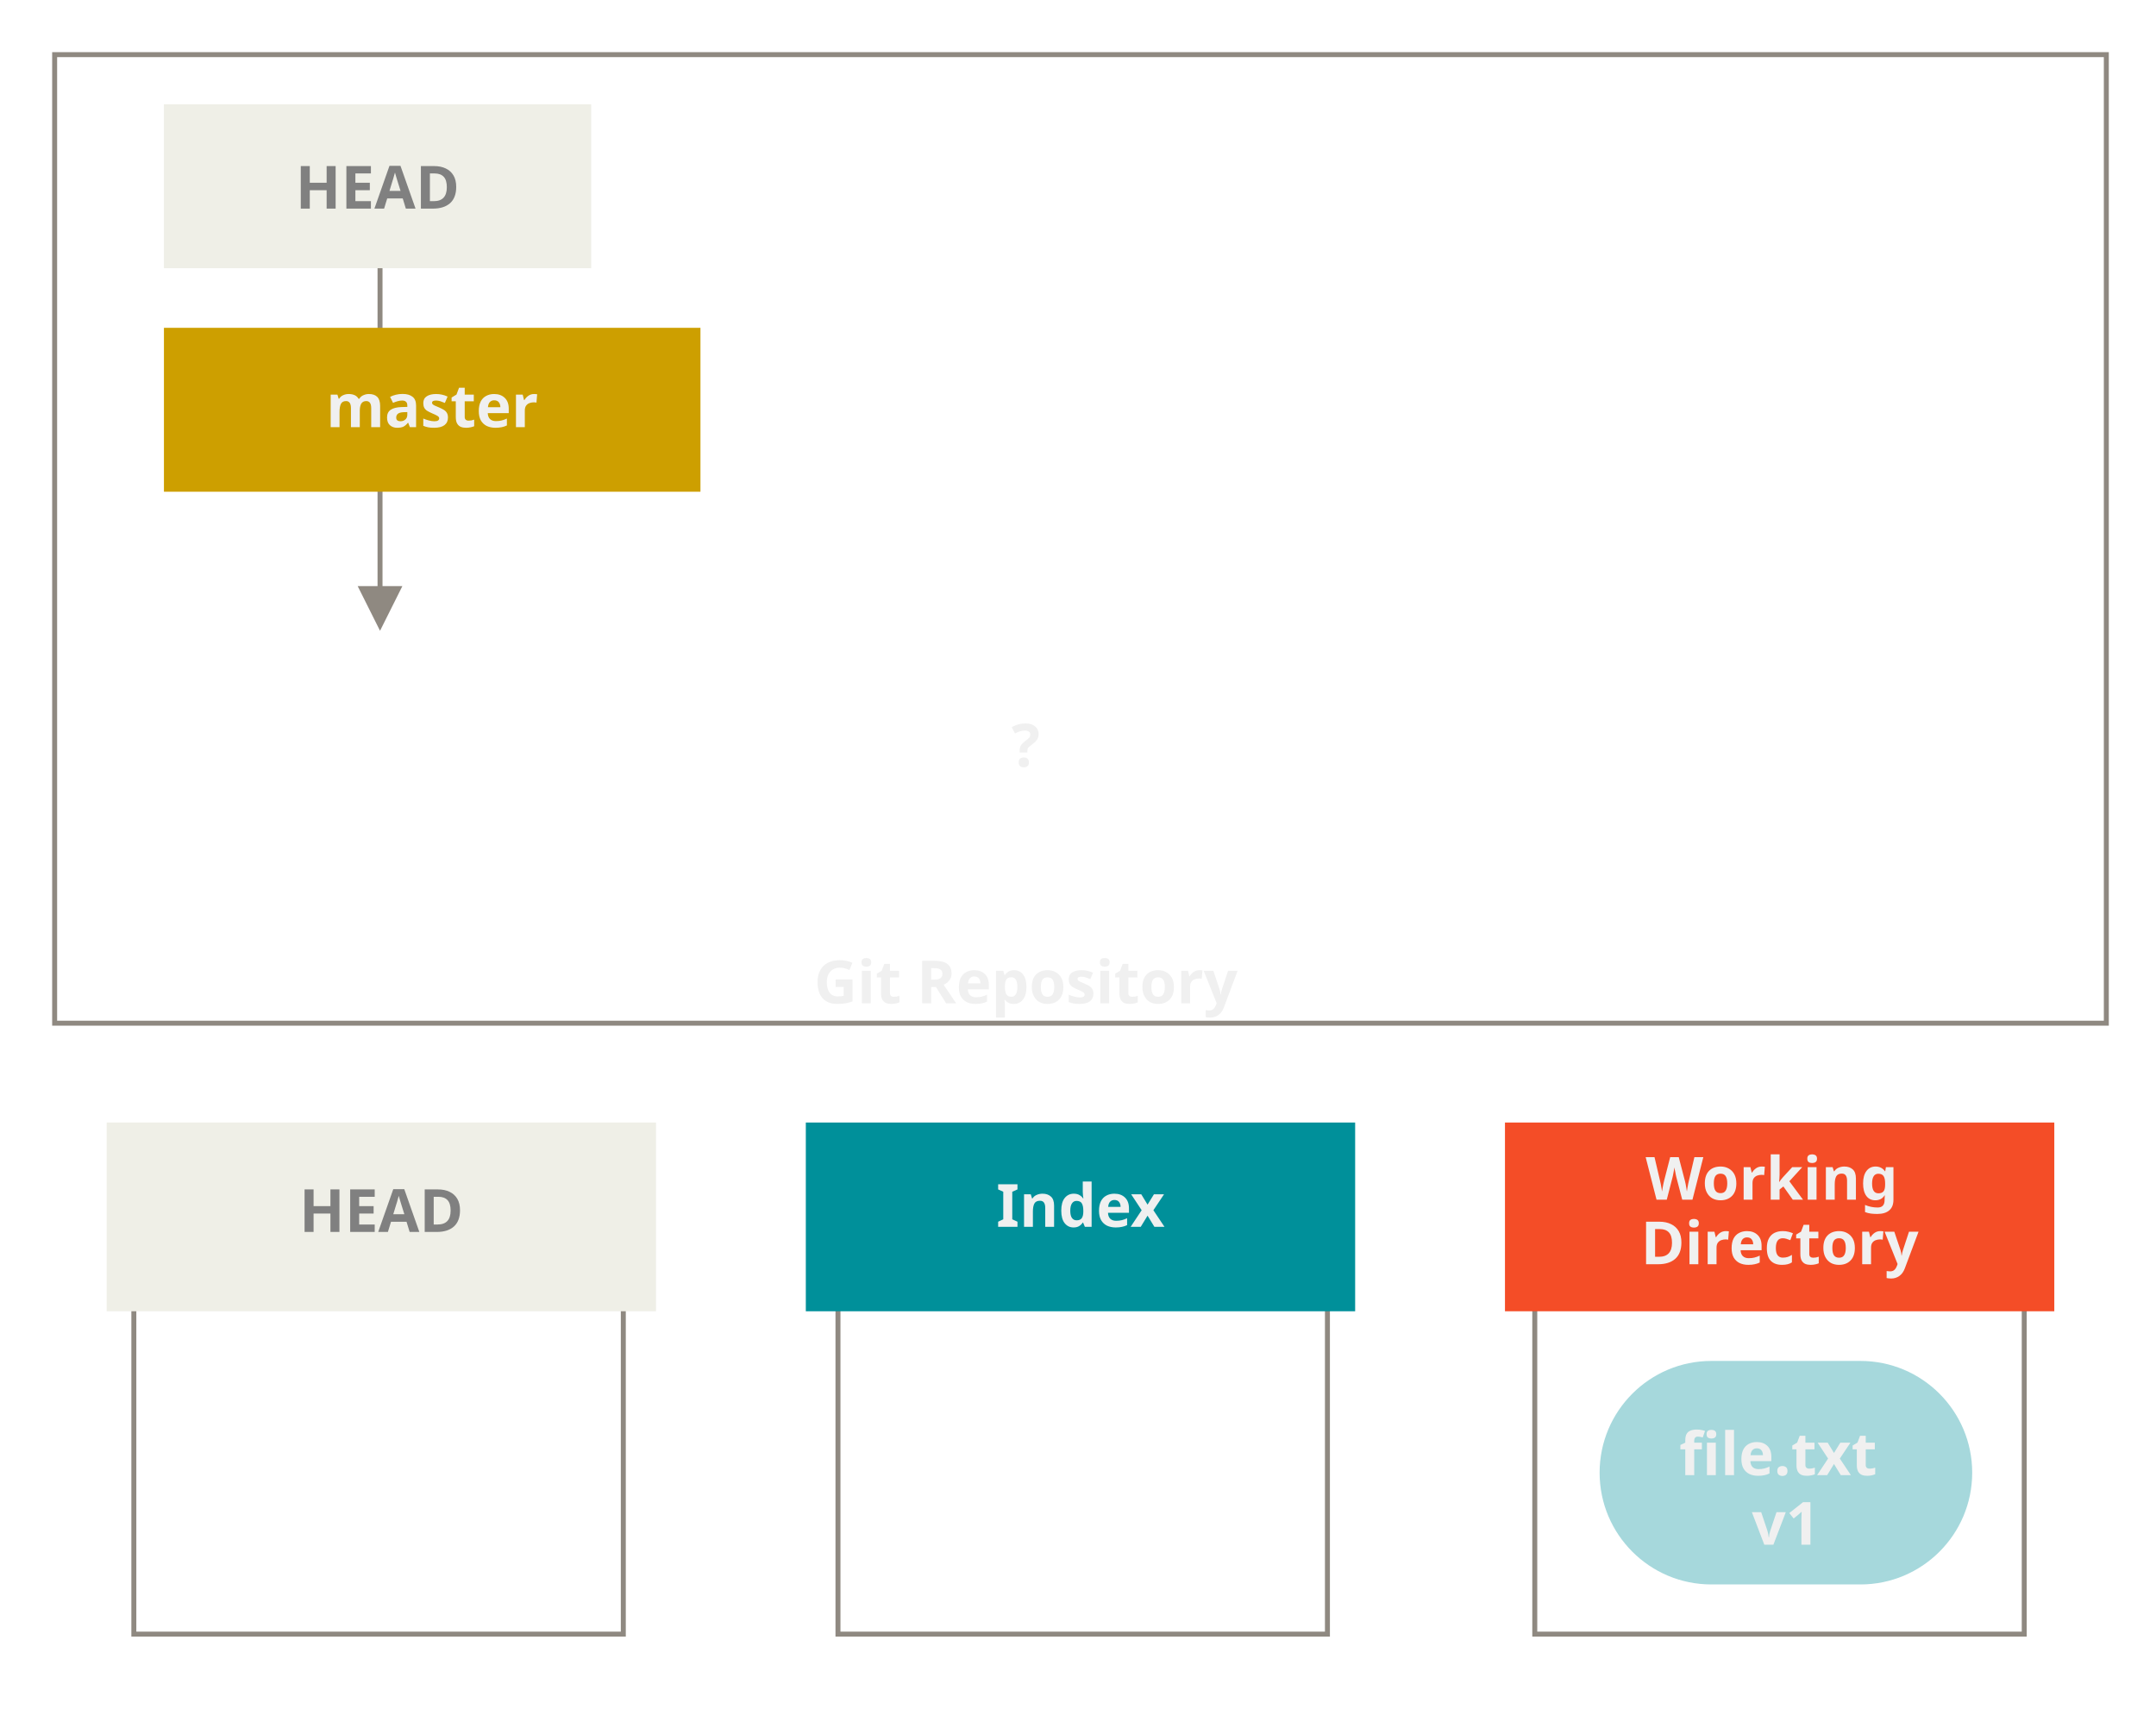
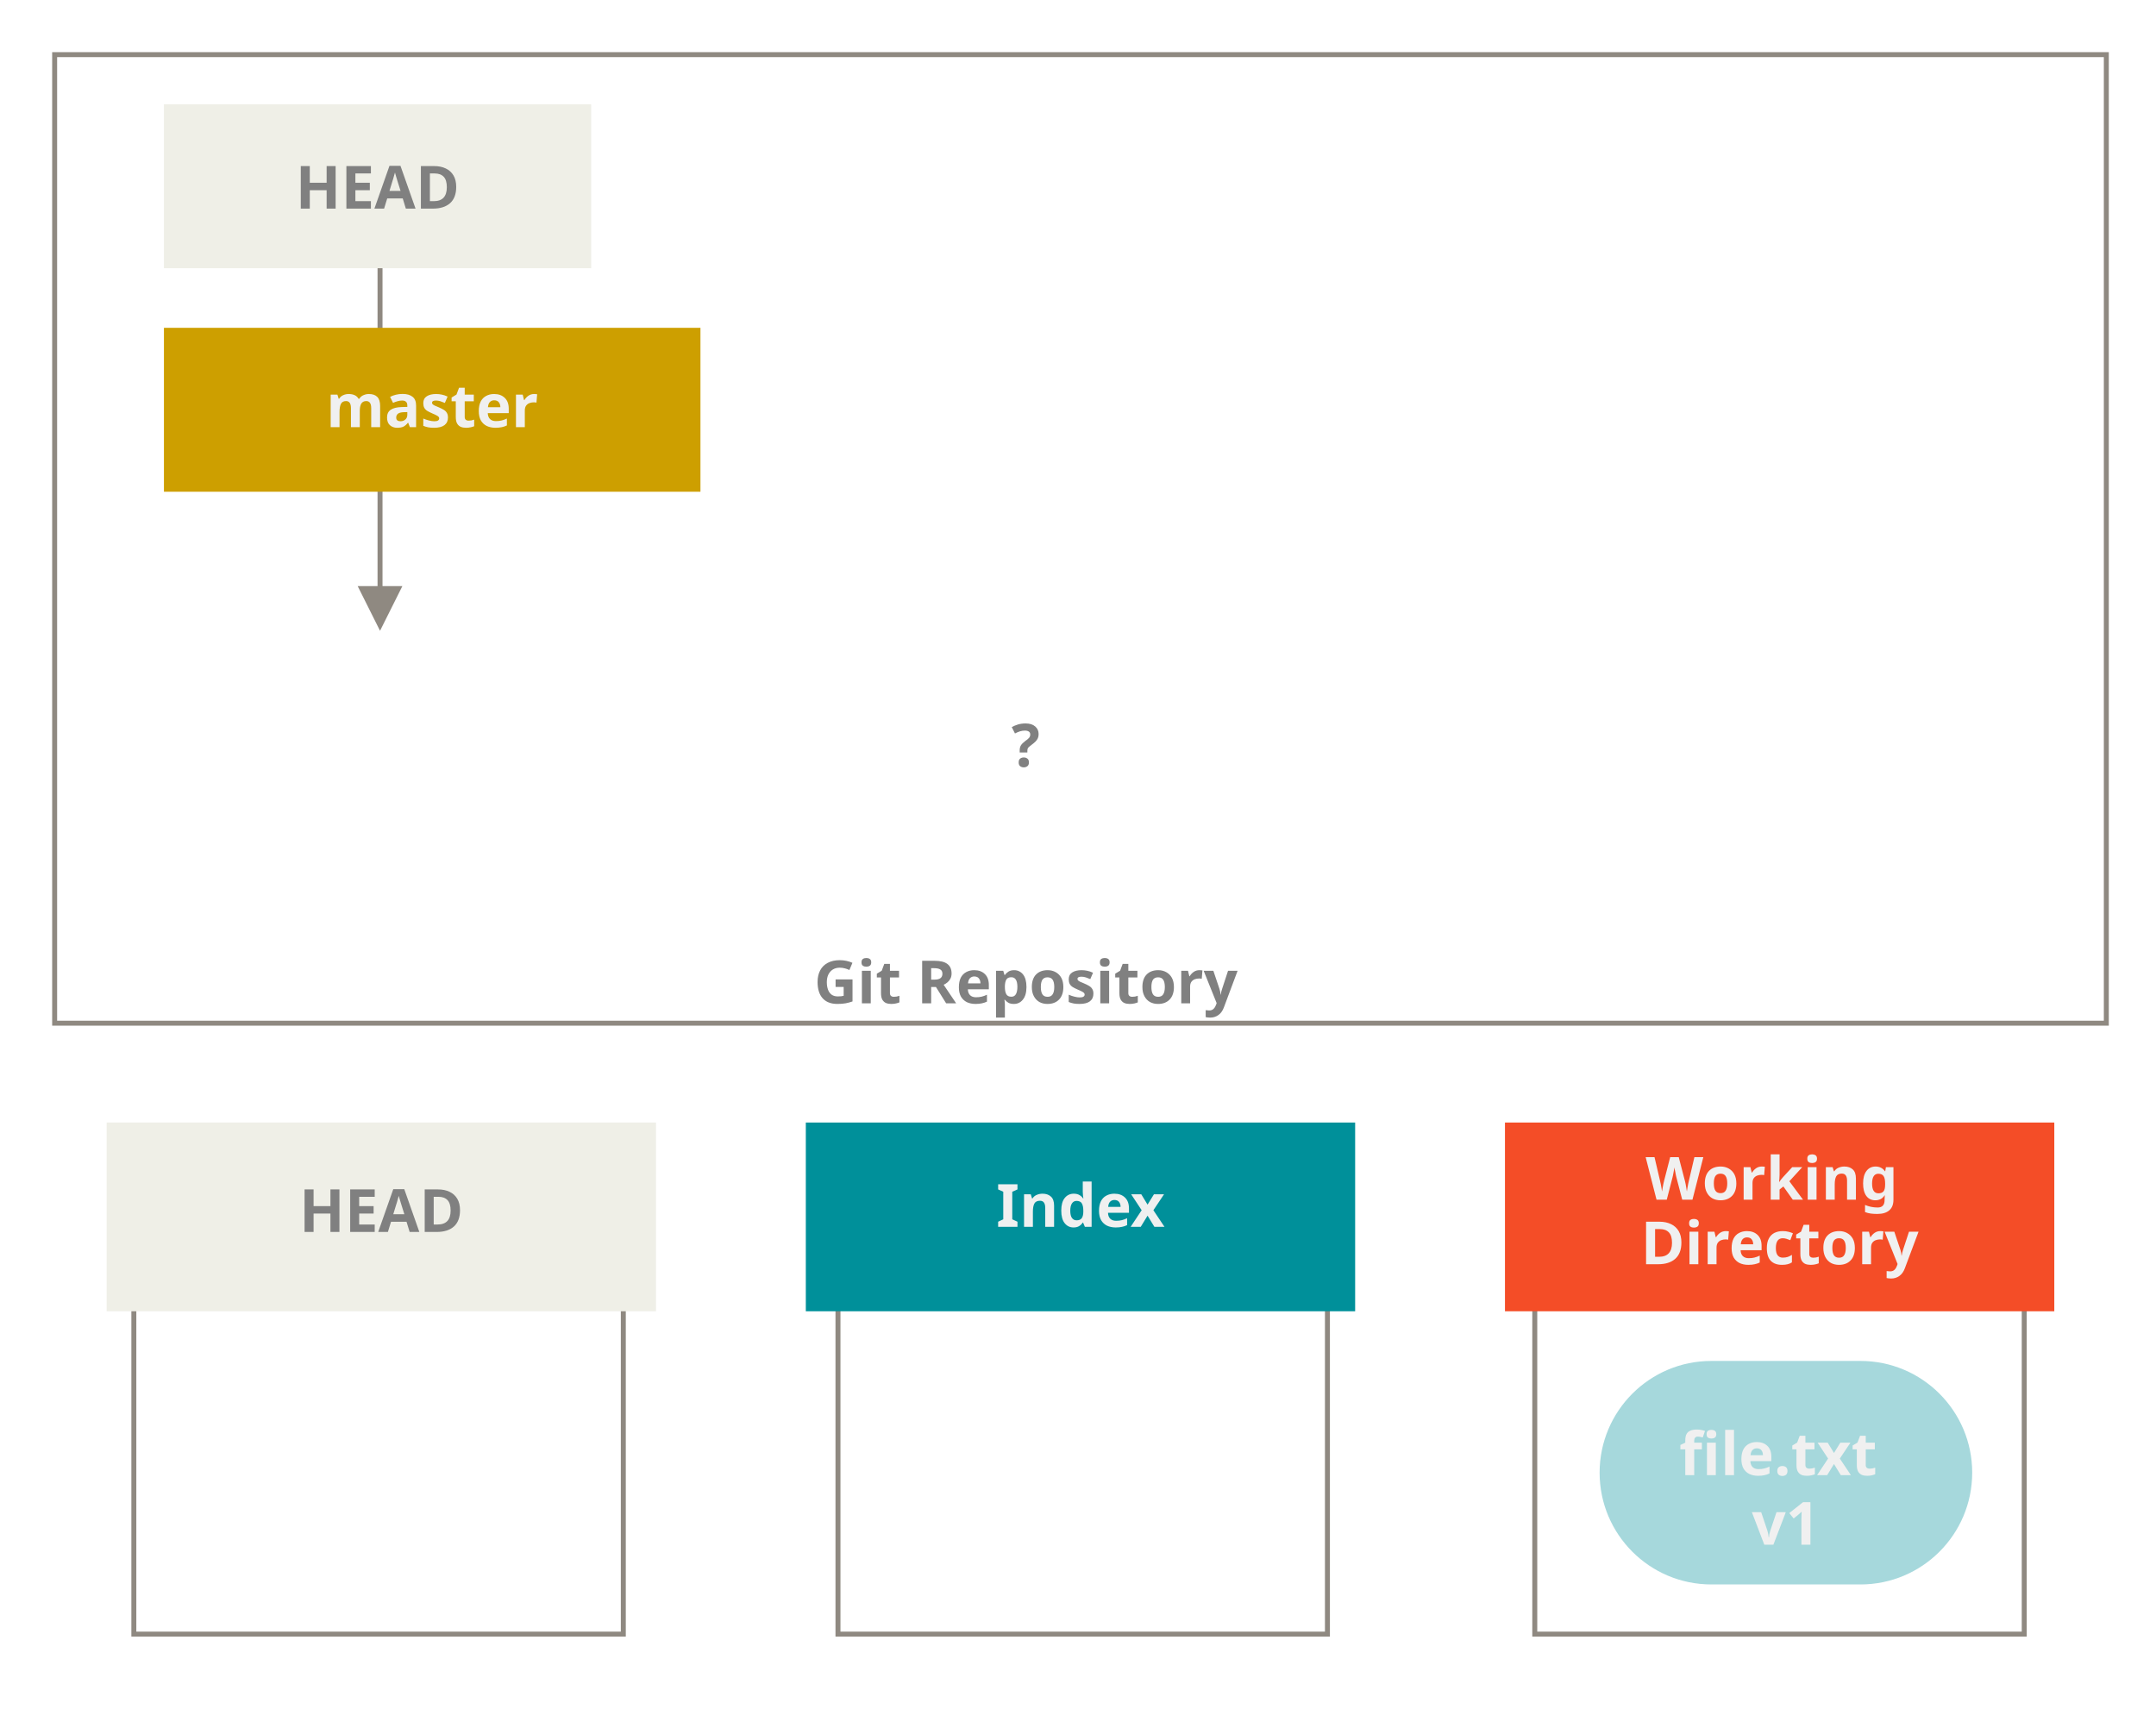
<svg xmlns="http://www.w3.org/2000/svg" width="434px" height="349px" viewBox="0 0 434 349" version="1.1">
  <g id="07---Reset-1" stroke="none" stroke-width="1" fill="none" fill-rule="evenodd">
    <g id="Rectangle-6-+-ref-(2-line)" transform="translate(302, 226)">
      <rect id="Rectangle-6" stroke="#8F8981" stroke-linecap="square" x="6.948" y="1" width="98.528" height="102" />
      <g id="ref-(2-line)" transform="translate(0.948265, 0)">
        <rect id="Rectangle-2" fill="#F44D27" x="0" y="0" width="110.58" height="38" />
        <text stroke="none" font-family="Source Code Pro" font-size="12px" font-weight="700" fill="#979797" fill-opacity="1" text-anchor="middle" id="master">
          <tspan fill="#f0f0f0" x="55.29" y="15.531">Working</tspan>
          <tspan fill="#f0f0f0" x="55.29" y="28.531">Directory</tspan>
        </text>
      </g>
    </g>
    <g id="Rectangle-5-+-symref-(2-line)" transform="translate(162, 226)">
      <rect id="Rectangle-5" stroke="#8F8981" stroke-linecap="square" x="6.682" y="1" width="98.528" height="102" />
      <g id="symref-(2-line)" transform="translate(0.209946, 0)">
        <rect id="Rectangle-2" fill="#00909A" x="0" y="0" width="110.58" height="38" />
        <text stroke="none" font-family="Source Code Pro" font-size="12px" font-weight="700" fill="#979797" fill-opacity="1" text-anchor="middle" id="master">
          <tspan fill="#f0f0f0" x="55.29" y="21">Index</tspan>
        </text>
      </g>
    </g>
    <g id="Rectangle-4-+-other-(2-line)" transform="translate(21, 226)">
      <rect id="Rectangle-4" stroke="#8F8981" stroke-linecap="square" x="5.943" y="1" width="98.528" height="102" />
      <g id="other-(2-line)">
        <g transform="translate(0.471627, 0)">
          <rect id="Rectangle-2" fill="#EFEFE7" x="0" y="0" width="110.58" height="38" />
          <text stroke="none" font-family="Source Code Pro" font-size="12px" font-weight="700" fill="#979797" fill-opacity="1" text-anchor="middle" id="master-4">
            <tspan fill="#808080" x="55.29" y="22.031">HEAD</tspan>
          </text>
        </g>
      </g>
    </g>
    <g id="Line-+-symref-+-goldref" transform="translate(33, 21)">
      <path id="Line" d="M43,97 L43,20 L44,20 L44,97 L48,97 L43.5,106 L39,97 L43,97 Z" fill="#8F8981" fill-rule="nonzero" />
      <g id="other">
        <rect id="Rectangle-2" fill="#EFEFE7" fill-rule="evenodd" x="0" y="0" width="86" height="33" />
        <text stroke="none" font-family="Source Code Pro" font-size="12px" font-weight="700" fill="#979797" fill-opacity="1" text-anchor="middle" id="master">
          <tspan fill="#808080" x="43" y="21">HEAD</tspan>
        </text>
      </g>
      <g id="goldref" transform="translate(0, 45)">
        <rect id="Rectangle-3" fill="#CD9F00" fill-rule="evenodd" x="0" y="0" width="108" height="33" />
        <text stroke="none" font-family="Source Code Pro" font-size="12px" font-weight="700" fill="#979797" fill-opacity="1" text-anchor="middle" id="master-2">
          <tspan fill="#f0f0f0" x="54" y="20">master</tspan>
        </text>
      </g>
    </g>
-     <text stroke="none" font-family="Source Code Pro" font-size="12px" font-weight="700" fill="#979797" fill-opacity="1" text-anchor="middle" id="?">
-       <tspan fill="#f0f0f0" x="206.5" y="154.34">?</tspan>
+     <text stroke="none" font-family="Source Code Pro" font-size="12px" font-weight="700" fill="#808080" fill-opacity="1" text-anchor="middle" id="?">
+       <tspan fill="#808080" x="206.5" y="154.34">?</tspan>
    </text>
    <rect id="Rectangle-7" stroke="#8F8981" stroke-linecap="square" x="11" y="11" width="413" height="195" />
-     <text stroke="none" font-family="Source Code Pro" font-size="12px" font-weight="700" fill="#979797" fill-opacity="1" text-anchor="middle" id="Git-Repository">
-       <tspan fill="#f0f0f0" x="206.5" y="202">Git Repository</tspan>
+     <text stroke="none" font-family="Source Code Pro" font-size="12px" font-weight="700" fill="#808080" fill-opacity="1" text-anchor="middle" id="Git-Repository">
+       <tspan fill="#808080" x="206.5" y="202">Git Repository</tspan>
    </text>
    <g id="brown" transform="translate(322, 274)">
      <rect id="Rectangle-1" fill-opacity="0.35" fill="#00909A" x="0" y="0" width="75" height="45" rx="22.5" />
      <text stroke="none" font-family="Source Code Pro" font-size="12px" font-weight="700" fill="#979797" fill-opacity="1" text-anchor="middle" id="file.txt">
        <tspan fill="#f0f0f0" x="37.5" y="23">file.txt</tspan>
        <tspan fill="#f0f0f0" x="37.5" y="37">v1</tspan>
      </text>
    </g>
  </g>
</svg>
